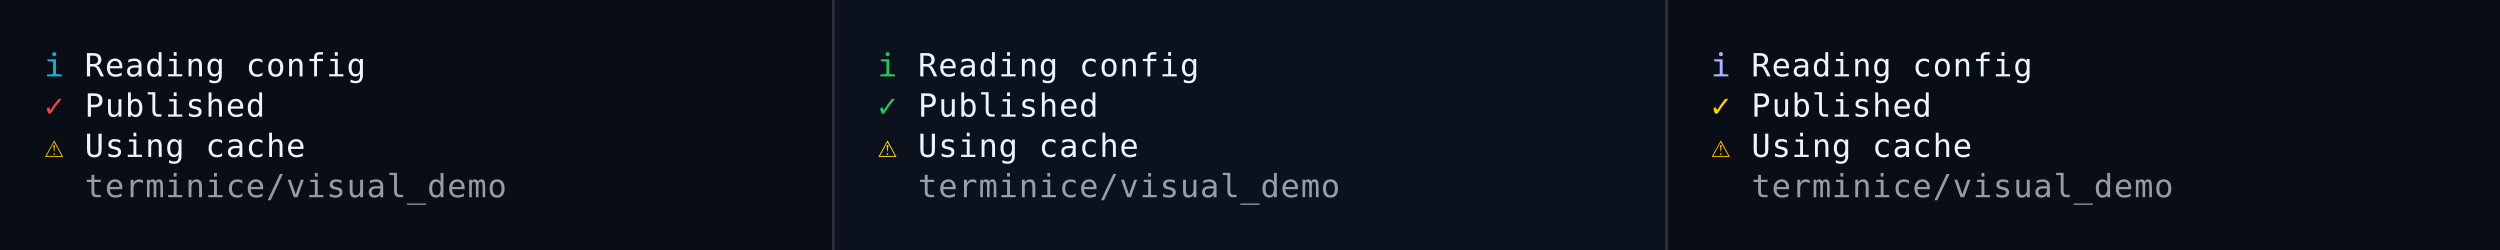
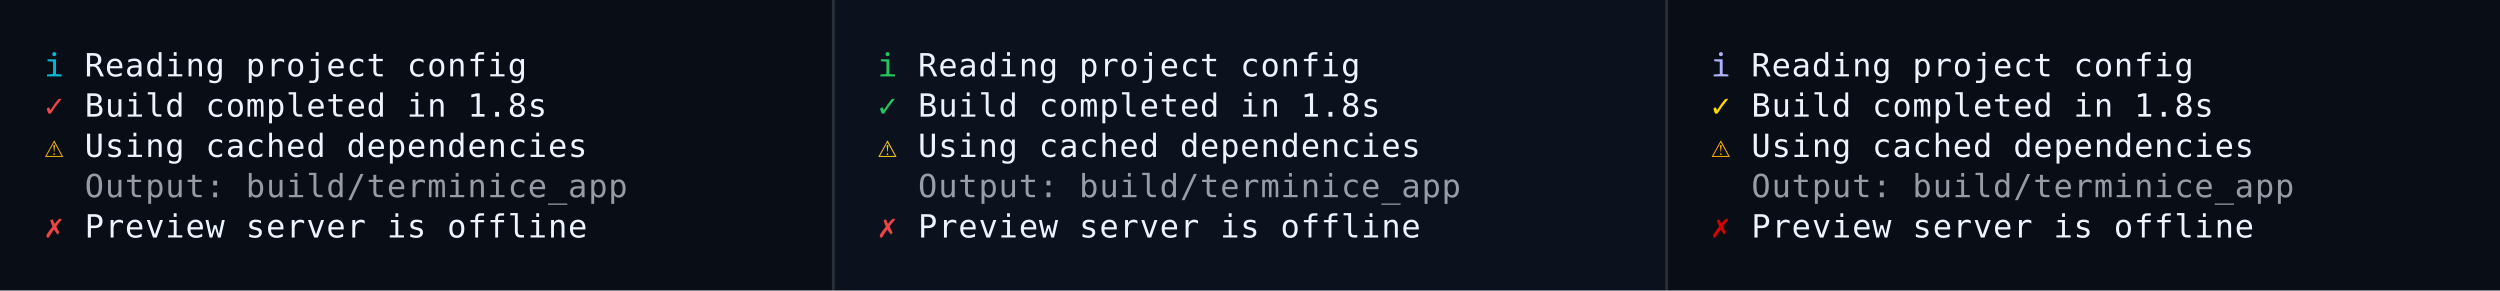
- <svg xmlns="http://www.w3.org/2000/svg" width="900" height="90" viewBox="0 0 900 90" role="img" aria-labelledby="title desc">
-   <rect width="900" height="90" fill="#05070c" />
-   <rect x="0" y="0" width="300" height="90" fill="#080d16" />
+ <svg xmlns="http://www.w3.org/2000/svg" width="900" height="104.5" viewBox="0 0 900 104.5" role="img" aria-labelledby="title desc">
+   <rect width="900" height="104.5" fill="#05070c" />
+   <rect x="0" y="0" width="300" height="104.5" fill="#080d16" />
  <g font-family="SFMono-Regular, 'SF Mono', 'JetBrains Mono', Menlo, Monaco, 'Cascadia Mono', 'DejaVu Sans Mono', Consolas, 'Liberation Mono', 'Courier New', monospace" font-size="11.5" font-variant-ligatures="none" xml:space="preserve">
    <text x="16" y="27.5" fill="#06b6d4" font-weight="400">ℹ</text>
    <text x="30.5" y="27.5" fill="#eef4ff" font-weight="400">R</text>
    <text x="37.8" y="27.5" fill="#eef4ff" font-weight="400">e</text>
    <text x="45" y="27.5" fill="#eef4ff" font-weight="400">a</text>
    <text x="52.3" y="27.5" fill="#eef4ff" font-weight="400">d</text>
    <text x="59.5" y="27.5" fill="#eef4ff" font-weight="400">i</text>
    <text x="66.8" y="27.5" fill="#eef4ff" font-weight="400">n</text>
    <text x="74" y="27.5" fill="#eef4ff" font-weight="400">g</text>
-     <text x="88.5" y="27.5" fill="#eef4ff" font-weight="400">c</text>
-     <text x="95.8" y="27.5" fill="#eef4ff" font-weight="400">o</text>
-     <text x="103" y="27.5" fill="#eef4ff" font-weight="400">n</text>
-     <text x="110.3" y="27.5" fill="#eef4ff" font-weight="400">f</text>
-     <text x="117.5" y="27.5" fill="#eef4ff" font-weight="400">i</text>
-     <text x="124.8" y="27.5" fill="#eef4ff" font-weight="400">g</text>
+     <text x="88.5" y="27.5" fill="#eef4ff" font-weight="400">p</text>
+     <text x="95.8" y="27.5" fill="#eef4ff" font-weight="400">r</text>
+     <text x="103" y="27.5" fill="#eef4ff" font-weight="400">o</text>
+     <text x="110.3" y="27.5" fill="#eef4ff" font-weight="400">j</text>
+     <text x="117.5" y="27.5" fill="#eef4ff" font-weight="400">e</text>
+     <text x="124.8" y="27.5" fill="#eef4ff" font-weight="400">c</text>
+     <text x="132" y="27.5" fill="#eef4ff" font-weight="400">t</text>
+     <text x="146.5" y="27.5" fill="#eef4ff" font-weight="400">c</text>
+     <text x="153.8" y="27.5" fill="#eef4ff" font-weight="400">o</text>
+     <text x="161" y="27.5" fill="#eef4ff" font-weight="400">n</text>
+     <text x="168.3" y="27.5" fill="#eef4ff" font-weight="400">f</text>
+     <text x="175.5" y="27.5" fill="#eef4ff" font-weight="400">i</text>
+     <text x="182.8" y="27.5" fill="#eef4ff" font-weight="400">g</text>
    <text x="16" y="42" fill="#ef4444" font-weight="400">✓</text>
-     <text x="30.5" y="42" fill="#eef4ff" font-weight="400">P</text>
+     <text x="30.5" y="42" fill="#eef4ff" font-weight="400">B</text>
    <text x="37.8" y="42" fill="#eef4ff" font-weight="400">u</text>
-     <text x="45" y="42" fill="#eef4ff" font-weight="400">b</text>
+     <text x="45" y="42" fill="#eef4ff" font-weight="400">i</text>
    <text x="52.3" y="42" fill="#eef4ff" font-weight="400">l</text>
-     <text x="59.5" y="42" fill="#eef4ff" font-weight="400">i</text>
-     <text x="66.8" y="42" fill="#eef4ff" font-weight="400">s</text>
-     <text x="74" y="42" fill="#eef4ff" font-weight="400">h</text>
-     <text x="81.3" y="42" fill="#eef4ff" font-weight="400">e</text>
-     <text x="88.5" y="42" fill="#eef4ff" font-weight="400">d</text>
+     <text x="59.5" y="42" fill="#eef4ff" font-weight="400">d</text>
+     <text x="74" y="42" fill="#eef4ff" font-weight="400">c</text>
+     <text x="81.3" y="42" fill="#eef4ff" font-weight="400">o</text>
+     <text x="88.5" y="42" fill="#eef4ff" font-weight="400">m</text>
+     <text x="95.8" y="42" fill="#eef4ff" font-weight="400">p</text>
+     <text x="103" y="42" fill="#eef4ff" font-weight="400">l</text>
+     <text x="110.3" y="42" fill="#eef4ff" font-weight="400">e</text>
+     <text x="117.5" y="42" fill="#eef4ff" font-weight="400">t</text>
+     <text x="124.8" y="42" fill="#eef4ff" font-weight="400">e</text>
+     <text x="132" y="42" fill="#eef4ff" font-weight="400">d</text>
+     <text x="146.5" y="42" fill="#eef4ff" font-weight="400">i</text>
+     <text x="153.8" y="42" fill="#eef4ff" font-weight="400">n</text>
+     <text x="168.3" y="42" fill="#eef4ff" font-weight="400">1</text>
+     <text x="175.5" y="42" fill="#eef4ff" font-weight="400">.</text>
+     <text x="182.8" y="42" fill="#eef4ff" font-weight="400">8</text>
+     <text x="190" y="42" fill="#eef4ff" font-weight="400">s</text>
    <text x="16" y="56.5" fill="#eab308" font-weight="400">⚠</text>
    <text x="30.5" y="56.5" fill="#eef4ff" font-weight="400">U</text>
    <text x="37.8" y="56.5" fill="#eef4ff" font-weight="400">s</text>
    <text x="45" y="56.5" fill="#eef4ff" font-weight="400">i</text>
    <text x="52.3" y="56.5" fill="#eef4ff" font-weight="400">n</text>
    <text x="59.5" y="56.5" fill="#eef4ff" font-weight="400">g</text>
    <text x="74" y="56.5" fill="#eef4ff" font-weight="400">c</text>
    <text x="81.3" y="56.5" fill="#eef4ff" font-weight="400">a</text>
    <text x="88.5" y="56.5" fill="#eef4ff" font-weight="400">c</text>
    <text x="95.8" y="56.5" fill="#eef4ff" font-weight="400">h</text>
    <text x="103" y="56.5" fill="#eef4ff" font-weight="400">e</text>
-     <text x="30.5" y="71" fill="#eef4ff" font-weight="400" opacity=".62">t</text>
-     <text x="37.8" y="71" fill="#eef4ff" font-weight="400" opacity=".62">e</text>
-     <text x="45" y="71" fill="#eef4ff" font-weight="400" opacity=".62">r</text>
-     <text x="52.3" y="71" fill="#eef4ff" font-weight="400" opacity=".62">m</text>
-     <text x="59.5" y="71" fill="#eef4ff" font-weight="400" opacity=".62">i</text>
-     <text x="66.8" y="71" fill="#eef4ff" font-weight="400" opacity=".62">n</text>
-     <text x="74" y="71" fill="#eef4ff" font-weight="400" opacity=".62">i</text>
-     <text x="81.3" y="71" fill="#eef4ff" font-weight="400" opacity=".62">c</text>
-     <text x="88.5" y="71" fill="#eef4ff" font-weight="400" opacity=".62">e</text>
-     <text x="95.8" y="71" fill="#eef4ff" font-weight="400" opacity=".62">/</text>
-     <text x="103" y="71" fill="#eef4ff" font-weight="400" opacity=".62">v</text>
-     <text x="110.3" y="71" fill="#eef4ff" font-weight="400" opacity=".62">i</text>
-     <text x="117.5" y="71" fill="#eef4ff" font-weight="400" opacity=".62">s</text>
-     <text x="124.8" y="71" fill="#eef4ff" font-weight="400" opacity=".62">u</text>
-     <text x="132" y="71" fill="#eef4ff" font-weight="400" opacity=".62">a</text>
-     <text x="139.3" y="71" fill="#eef4ff" font-weight="400" opacity=".62">l</text>
-     <text x="146.5" y="71" fill="#eef4ff" font-weight="400" opacity=".62">_</text>
-     <text x="153.8" y="71" fill="#eef4ff" font-weight="400" opacity=".62">d</text>
-     <text x="161" y="71" fill="#eef4ff" font-weight="400" opacity=".62">e</text>
-     <text x="168.3" y="71" fill="#eef4ff" font-weight="400" opacity=".62">m</text>
-     <text x="175.5" y="71" fill="#eef4ff" font-weight="400" opacity=".62">o</text>
+     <text x="110.3" y="56.5" fill="#eef4ff" font-weight="400">d</text>
+     <text x="124.8" y="56.5" fill="#eef4ff" font-weight="400">d</text>
+     <text x="132" y="56.5" fill="#eef4ff" font-weight="400">e</text>
+     <text x="139.3" y="56.5" fill="#eef4ff" font-weight="400">p</text>
+     <text x="146.5" y="56.5" fill="#eef4ff" font-weight="400">e</text>
+     <text x="153.8" y="56.5" fill="#eef4ff" font-weight="400">n</text>
+     <text x="161" y="56.5" fill="#eef4ff" font-weight="400">d</text>
+     <text x="168.3" y="56.5" fill="#eef4ff" font-weight="400">e</text>
+     <text x="175.5" y="56.5" fill="#eef4ff" font-weight="400">n</text>
+     <text x="182.8" y="56.5" fill="#eef4ff" font-weight="400">c</text>
+     <text x="190" y="56.5" fill="#eef4ff" font-weight="400">i</text>
+     <text x="197.3" y="56.5" fill="#eef4ff" font-weight="400">e</text>
+     <text x="204.5" y="56.5" fill="#eef4ff" font-weight="400">s</text>
+     <text x="30.5" y="71" fill="#eef4ff" font-weight="400" opacity=".62">O</text>
+     <text x="37.8" y="71" fill="#eef4ff" font-weight="400" opacity=".62">u</text>
+     <text x="45" y="71" fill="#eef4ff" font-weight="400" opacity=".62">t</text>
+     <text x="52.3" y="71" fill="#eef4ff" font-weight="400" opacity=".62">p</text>
+     <text x="59.5" y="71" fill="#eef4ff" font-weight="400" opacity=".62">u</text>
+     <text x="66.8" y="71" fill="#eef4ff" font-weight="400" opacity=".62">t</text>
+     <text x="74" y="71" fill="#eef4ff" font-weight="400" opacity=".62">:</text>
+     <text x="88.5" y="71" fill="#eef4ff" font-weight="400" opacity=".62">b</text>
+     <text x="95.8" y="71" fill="#eef4ff" font-weight="400" opacity=".62">u</text>
+     <text x="103" y="71" fill="#eef4ff" font-weight="400" opacity=".62">i</text>
+     <text x="110.3" y="71" fill="#eef4ff" font-weight="400" opacity=".62">l</text>
+     <text x="117.5" y="71" fill="#eef4ff" font-weight="400" opacity=".62">d</text>
+     <text x="124.8" y="71" fill="#eef4ff" font-weight="400" opacity=".62">/</text>
+     <text x="132" y="71" fill="#eef4ff" font-weight="400" opacity=".62">t</text>
+     <text x="139.3" y="71" fill="#eef4ff" font-weight="400" opacity=".62">e</text>
+     <text x="146.5" y="71" fill="#eef4ff" font-weight="400" opacity=".62">r</text>
+     <text x="153.8" y="71" fill="#eef4ff" font-weight="400" opacity=".62">m</text>
+     <text x="161" y="71" fill="#eef4ff" font-weight="400" opacity=".62">i</text>
+     <text x="168.3" y="71" fill="#eef4ff" font-weight="400" opacity=".62">n</text>
+     <text x="175.5" y="71" fill="#eef4ff" font-weight="400" opacity=".62">i</text>
+     <text x="182.8" y="71" fill="#eef4ff" font-weight="400" opacity=".62">c</text>
+     <text x="190" y="71" fill="#eef4ff" font-weight="400" opacity=".62">e</text>
+     <text x="197.3" y="71" fill="#eef4ff" font-weight="400" opacity=".62">_</text>
+     <text x="204.5" y="71" fill="#eef4ff" font-weight="400" opacity=".62">a</text>
+     <text x="211.8" y="71" fill="#eef4ff" font-weight="400" opacity=".62">p</text>
+     <text x="219" y="71" fill="#eef4ff" font-weight="400" opacity=".62">p</text>
+     <text x="16" y="85.5" fill="#ef4444" font-weight="400">✗</text>
+     <text x="30.5" y="85.5" fill="#eef4ff" font-weight="400">P</text>
+     <text x="37.8" y="85.5" fill="#eef4ff" font-weight="400">r</text>
+     <text x="45" y="85.5" fill="#eef4ff" font-weight="400">e</text>
+     <text x="52.3" y="85.5" fill="#eef4ff" font-weight="400">v</text>
+     <text x="59.5" y="85.5" fill="#eef4ff" font-weight="400">i</text>
+     <text x="66.8" y="85.5" fill="#eef4ff" font-weight="400">e</text>
+     <text x="74" y="85.5" fill="#eef4ff" font-weight="400">w</text>
+     <text x="88.5" y="85.5" fill="#eef4ff" font-weight="400">s</text>
+     <text x="95.8" y="85.5" fill="#eef4ff" font-weight="400">e</text>
+     <text x="103" y="85.5" fill="#eef4ff" font-weight="400">r</text>
+     <text x="110.3" y="85.5" fill="#eef4ff" font-weight="400">v</text>
+     <text x="117.5" y="85.5" fill="#eef4ff" font-weight="400">e</text>
+     <text x="124.8" y="85.5" fill="#eef4ff" font-weight="400">r</text>
+     <text x="139.3" y="85.5" fill="#eef4ff" font-weight="400">i</text>
+     <text x="146.5" y="85.5" fill="#eef4ff" font-weight="400">s</text>
+     <text x="161" y="85.5" fill="#eef4ff" font-weight="400">o</text>
+     <text x="168.3" y="85.5" fill="#eef4ff" font-weight="400">f</text>
+     <text x="175.5" y="85.5" fill="#eef4ff" font-weight="400">f</text>
+     <text x="182.8" y="85.5" fill="#eef4ff" font-weight="400">l</text>
+     <text x="190" y="85.5" fill="#eef4ff" font-weight="400">i</text>
+     <text x="197.3" y="85.5" fill="#eef4ff" font-weight="400">n</text>
+     <text x="204.5" y="85.5" fill="#eef4ff" font-weight="400">e</text>
  </g>
-   <rect x="300" y="0" width="300" height="90" fill="#0b111d" />
-   <line x1="300" y1="0" x2="300" y2="90" stroke="#ffffff" stroke-opacity="0.14" />
+   <rect x="300" y="0" width="300" height="104.5" fill="#0b111d" />
+   <line x1="300" y1="0" x2="300" y2="104.5" stroke="#ffffff" stroke-opacity="0.14" />
  <g font-family="SFMono-Regular, 'SF Mono', 'JetBrains Mono', Menlo, Monaco, 'Cascadia Mono', 'DejaVu Sans Mono', Consolas, 'Liberation Mono', 'Courier New', monospace" font-size="11.5" font-variant-ligatures="none" xml:space="preserve">
    <text x="316" y="27.5" fill="#22c55e" font-weight="400">ℹ</text>
    <text x="330.5" y="27.5" fill="#eef4ff" font-weight="400">R</text>
    <text x="337.8" y="27.5" fill="#eef4ff" font-weight="400">e</text>
    <text x="345" y="27.5" fill="#eef4ff" font-weight="400">a</text>
    <text x="352.3" y="27.5" fill="#eef4ff" font-weight="400">d</text>
    <text x="359.5" y="27.5" fill="#eef4ff" font-weight="400">i</text>
    <text x="366.8" y="27.5" fill="#eef4ff" font-weight="400">n</text>
    <text x="374" y="27.5" fill="#eef4ff" font-weight="400">g</text>
-     <text x="388.5" y="27.5" fill="#eef4ff" font-weight="400">c</text>
-     <text x="395.8" y="27.5" fill="#eef4ff" font-weight="400">o</text>
-     <text x="403" y="27.5" fill="#eef4ff" font-weight="400">n</text>
-     <text x="410.3" y="27.5" fill="#eef4ff" font-weight="400">f</text>
-     <text x="417.5" y="27.5" fill="#eef4ff" font-weight="400">i</text>
-     <text x="424.8" y="27.5" fill="#eef4ff" font-weight="400">g</text>
+     <text x="388.5" y="27.5" fill="#eef4ff" font-weight="400">p</text>
+     <text x="395.8" y="27.5" fill="#eef4ff" font-weight="400">r</text>
+     <text x="403" y="27.5" fill="#eef4ff" font-weight="400">o</text>
+     <text x="410.3" y="27.5" fill="#eef4ff" font-weight="400">j</text>
+     <text x="417.5" y="27.5" fill="#eef4ff" font-weight="400">e</text>
+     <text x="424.8" y="27.5" fill="#eef4ff" font-weight="400">c</text>
+     <text x="432" y="27.5" fill="#eef4ff" font-weight="400">t</text>
+     <text x="446.5" y="27.5" fill="#eef4ff" font-weight="400">c</text>
+     <text x="453.8" y="27.5" fill="#eef4ff" font-weight="400">o</text>
+     <text x="461" y="27.5" fill="#eef4ff" font-weight="400">n</text>
+     <text x="468.3" y="27.5" fill="#eef4ff" font-weight="400">f</text>
+     <text x="475.5" y="27.5" fill="#eef4ff" font-weight="400">i</text>
+     <text x="482.8" y="27.5" fill="#eef4ff" font-weight="400">g</text>
    <text x="316" y="42" fill="#22c55e" font-weight="400">✓</text>
-     <text x="330.5" y="42" fill="#eef4ff" font-weight="400">P</text>
+     <text x="330.5" y="42" fill="#eef4ff" font-weight="400">B</text>
    <text x="337.8" y="42" fill="#eef4ff" font-weight="400">u</text>
-     <text x="345" y="42" fill="#eef4ff" font-weight="400">b</text>
+     <text x="345" y="42" fill="#eef4ff" font-weight="400">i</text>
    <text x="352.3" y="42" fill="#eef4ff" font-weight="400">l</text>
-     <text x="359.5" y="42" fill="#eef4ff" font-weight="400">i</text>
-     <text x="366.8" y="42" fill="#eef4ff" font-weight="400">s</text>
-     <text x="374" y="42" fill="#eef4ff" font-weight="400">h</text>
-     <text x="381.3" y="42" fill="#eef4ff" font-weight="400">e</text>
-     <text x="388.5" y="42" fill="#eef4ff" font-weight="400">d</text>
+     <text x="359.5" y="42" fill="#eef4ff" font-weight="400">d</text>
+     <text x="374" y="42" fill="#eef4ff" font-weight="400">c</text>
+     <text x="381.3" y="42" fill="#eef4ff" font-weight="400">o</text>
+     <text x="388.5" y="42" fill="#eef4ff" font-weight="400">m</text>
+     <text x="395.8" y="42" fill="#eef4ff" font-weight="400">p</text>
+     <text x="403" y="42" fill="#eef4ff" font-weight="400">l</text>
+     <text x="410.3" y="42" fill="#eef4ff" font-weight="400">e</text>
+     <text x="417.5" y="42" fill="#eef4ff" font-weight="400">t</text>
+     <text x="424.8" y="42" fill="#eef4ff" font-weight="400">e</text>
+     <text x="432" y="42" fill="#eef4ff" font-weight="400">d</text>
+     <text x="446.5" y="42" fill="#eef4ff" font-weight="400">i</text>
+     <text x="453.8" y="42" fill="#eef4ff" font-weight="400">n</text>
+     <text x="468.3" y="42" fill="#eef4ff" font-weight="400">1</text>
+     <text x="475.5" y="42" fill="#eef4ff" font-weight="400">.</text>
+     <text x="482.8" y="42" fill="#eef4ff" font-weight="400">8</text>
+     <text x="490" y="42" fill="#eef4ff" font-weight="400">s</text>
    <text x="316" y="56.5" fill="#facc15" font-weight="400">⚠</text>
    <text x="330.5" y="56.5" fill="#eef4ff" font-weight="400">U</text>
    <text x="337.8" y="56.5" fill="#eef4ff" font-weight="400">s</text>
    <text x="345" y="56.5" fill="#eef4ff" font-weight="400">i</text>
    <text x="352.3" y="56.5" fill="#eef4ff" font-weight="400">n</text>
    <text x="359.5" y="56.5" fill="#eef4ff" font-weight="400">g</text>
    <text x="374" y="56.5" fill="#eef4ff" font-weight="400">c</text>
    <text x="381.3" y="56.5" fill="#eef4ff" font-weight="400">a</text>
    <text x="388.5" y="56.5" fill="#eef4ff" font-weight="400">c</text>
    <text x="395.8" y="56.5" fill="#eef4ff" font-weight="400">h</text>
    <text x="403" y="56.5" fill="#eef4ff" font-weight="400">e</text>
-     <text x="330.5" y="71" fill="#eef4ff" font-weight="400" opacity=".62">t</text>
-     <text x="337.8" y="71" fill="#eef4ff" font-weight="400" opacity=".62">e</text>
-     <text x="345" y="71" fill="#eef4ff" font-weight="400" opacity=".62">r</text>
-     <text x="352.3" y="71" fill="#eef4ff" font-weight="400" opacity=".62">m</text>
-     <text x="359.5" y="71" fill="#eef4ff" font-weight="400" opacity=".62">i</text>
-     <text x="366.8" y="71" fill="#eef4ff" font-weight="400" opacity=".62">n</text>
-     <text x="374" y="71" fill="#eef4ff" font-weight="400" opacity=".62">i</text>
-     <text x="381.3" y="71" fill="#eef4ff" font-weight="400" opacity=".62">c</text>
-     <text x="388.5" y="71" fill="#eef4ff" font-weight="400" opacity=".62">e</text>
-     <text x="395.8" y="71" fill="#eef4ff" font-weight="400" opacity=".62">/</text>
-     <text x="403" y="71" fill="#eef4ff" font-weight="400" opacity=".62">v</text>
-     <text x="410.3" y="71" fill="#eef4ff" font-weight="400" opacity=".62">i</text>
-     <text x="417.5" y="71" fill="#eef4ff" font-weight="400" opacity=".62">s</text>
-     <text x="424.8" y="71" fill="#eef4ff" font-weight="400" opacity=".62">u</text>
-     <text x="432" y="71" fill="#eef4ff" font-weight="400" opacity=".62">a</text>
-     <text x="439.3" y="71" fill="#eef4ff" font-weight="400" opacity=".62">l</text>
-     <text x="446.5" y="71" fill="#eef4ff" font-weight="400" opacity=".62">_</text>
-     <text x="453.8" y="71" fill="#eef4ff" font-weight="400" opacity=".62">d</text>
-     <text x="461" y="71" fill="#eef4ff" font-weight="400" opacity=".62">e</text>
-     <text x="468.3" y="71" fill="#eef4ff" font-weight="400" opacity=".62">m</text>
-     <text x="475.5" y="71" fill="#eef4ff" font-weight="400" opacity=".62">o</text>
+     <text x="410.3" y="56.5" fill="#eef4ff" font-weight="400">d</text>
+     <text x="424.8" y="56.5" fill="#eef4ff" font-weight="400">d</text>
+     <text x="432" y="56.5" fill="#eef4ff" font-weight="400">e</text>
+     <text x="439.3" y="56.5" fill="#eef4ff" font-weight="400">p</text>
+     <text x="446.5" y="56.5" fill="#eef4ff" font-weight="400">e</text>
+     <text x="453.8" y="56.5" fill="#eef4ff" font-weight="400">n</text>
+     <text x="461" y="56.5" fill="#eef4ff" font-weight="400">d</text>
+     <text x="468.3" y="56.5" fill="#eef4ff" font-weight="400">e</text>
+     <text x="475.5" y="56.5" fill="#eef4ff" font-weight="400">n</text>
+     <text x="482.8" y="56.5" fill="#eef4ff" font-weight="400">c</text>
+     <text x="490" y="56.5" fill="#eef4ff" font-weight="400">i</text>
+     <text x="497.3" y="56.5" fill="#eef4ff" font-weight="400">e</text>
+     <text x="504.5" y="56.5" fill="#eef4ff" font-weight="400">s</text>
+     <text x="330.5" y="71" fill="#eef4ff" font-weight="400" opacity=".62">O</text>
+     <text x="337.8" y="71" fill="#eef4ff" font-weight="400" opacity=".62">u</text>
+     <text x="345" y="71" fill="#eef4ff" font-weight="400" opacity=".62">t</text>
+     <text x="352.3" y="71" fill="#eef4ff" font-weight="400" opacity=".62">p</text>
+     <text x="359.5" y="71" fill="#eef4ff" font-weight="400" opacity=".62">u</text>
+     <text x="366.8" y="71" fill="#eef4ff" font-weight="400" opacity=".62">t</text>
+     <text x="374" y="71" fill="#eef4ff" font-weight="400" opacity=".62">:</text>
+     <text x="388.5" y="71" fill="#eef4ff" font-weight="400" opacity=".62">b</text>
+     <text x="395.8" y="71" fill="#eef4ff" font-weight="400" opacity=".62">u</text>
+     <text x="403" y="71" fill="#eef4ff" font-weight="400" opacity=".62">i</text>
+     <text x="410.3" y="71" fill="#eef4ff" font-weight="400" opacity=".62">l</text>
+     <text x="417.5" y="71" fill="#eef4ff" font-weight="400" opacity=".62">d</text>
+     <text x="424.8" y="71" fill="#eef4ff" font-weight="400" opacity=".62">/</text>
+     <text x="432" y="71" fill="#eef4ff" font-weight="400" opacity=".62">t</text>
+     <text x="439.3" y="71" fill="#eef4ff" font-weight="400" opacity=".62">e</text>
+     <text x="446.5" y="71" fill="#eef4ff" font-weight="400" opacity=".62">r</text>
+     <text x="453.8" y="71" fill="#eef4ff" font-weight="400" opacity=".62">m</text>
+     <text x="461" y="71" fill="#eef4ff" font-weight="400" opacity=".62">i</text>
+     <text x="468.3" y="71" fill="#eef4ff" font-weight="400" opacity=".62">n</text>
+     <text x="475.5" y="71" fill="#eef4ff" font-weight="400" opacity=".62">i</text>
+     <text x="482.8" y="71" fill="#eef4ff" font-weight="400" opacity=".62">c</text>
+     <text x="490" y="71" fill="#eef4ff" font-weight="400" opacity=".62">e</text>
+     <text x="497.3" y="71" fill="#eef4ff" font-weight="400" opacity=".62">_</text>
+     <text x="504.5" y="71" fill="#eef4ff" font-weight="400" opacity=".62">a</text>
+     <text x="511.8" y="71" fill="#eef4ff" font-weight="400" opacity=".62">p</text>
+     <text x="519" y="71" fill="#eef4ff" font-weight="400" opacity=".62">p</text>
+     <text x="316" y="85.5" fill="#ef4444" font-weight="400">✗</text>
+     <text x="330.5" y="85.5" fill="#eef4ff" font-weight="400">P</text>
+     <text x="337.8" y="85.5" fill="#eef4ff" font-weight="400">r</text>
+     <text x="345" y="85.5" fill="#eef4ff" font-weight="400">e</text>
+     <text x="352.3" y="85.5" fill="#eef4ff" font-weight="400">v</text>
+     <text x="359.5" y="85.5" fill="#eef4ff" font-weight="400">i</text>
+     <text x="366.8" y="85.5" fill="#eef4ff" font-weight="400">e</text>
+     <text x="374" y="85.5" fill="#eef4ff" font-weight="400">w</text>
+     <text x="388.5" y="85.5" fill="#eef4ff" font-weight="400">s</text>
+     <text x="395.8" y="85.5" fill="#eef4ff" font-weight="400">e</text>
+     <text x="403" y="85.5" fill="#eef4ff" font-weight="400">r</text>
+     <text x="410.3" y="85.5" fill="#eef4ff" font-weight="400">v</text>
+     <text x="417.5" y="85.5" fill="#eef4ff" font-weight="400">e</text>
+     <text x="424.8" y="85.5" fill="#eef4ff" font-weight="400">r</text>
+     <text x="439.3" y="85.5" fill="#eef4ff" font-weight="400">i</text>
+     <text x="446.5" y="85.5" fill="#eef4ff" font-weight="400">s</text>
+     <text x="461" y="85.5" fill="#eef4ff" font-weight="400">o</text>
+     <text x="468.3" y="85.5" fill="#eef4ff" font-weight="400">f</text>
+     <text x="475.5" y="85.5" fill="#eef4ff" font-weight="400">f</text>
+     <text x="482.8" y="85.5" fill="#eef4ff" font-weight="400">l</text>
+     <text x="490" y="85.5" fill="#eef4ff" font-weight="400">i</text>
+     <text x="497.3" y="85.5" fill="#eef4ff" font-weight="400">n</text>
+     <text x="504.5" y="85.5" fill="#eef4ff" font-weight="400">e</text>
  </g>
-   <rect x="600" y="0" width="300" height="90" fill="#080d16" />
-   <line x1="600" y1="0" x2="600" y2="90" stroke="#ffffff" stroke-opacity="0.14" />
+   <rect x="600" y="0" width="300" height="104.5" fill="#080d16" />
+   <line x1="600" y1="0" x2="600" y2="104.5" stroke="#ffffff" stroke-opacity="0.14" />
  <g font-family="SFMono-Regular, 'SF Mono', 'JetBrains Mono', Menlo, Monaco, 'Cascadia Mono', 'DejaVu Sans Mono', Consolas, 'Liberation Mono', 'Courier New', monospace" font-size="11.5" font-variant-ligatures="none" xml:space="preserve">
    <text x="616" y="27.5" fill="#afafff" font-weight="400">ℹ</text>
    <text x="630.5" y="27.5" fill="#eef4ff" font-weight="400">R</text>
    <text x="637.8" y="27.5" fill="#eef4ff" font-weight="400">e</text>
    <text x="645" y="27.5" fill="#eef4ff" font-weight="400">a</text>
    <text x="652.3" y="27.5" fill="#eef4ff" font-weight="400">d</text>
    <text x="659.5" y="27.5" fill="#eef4ff" font-weight="400">i</text>
    <text x="666.8" y="27.5" fill="#eef4ff" font-weight="400">n</text>
    <text x="674" y="27.5" fill="#eef4ff" font-weight="400">g</text>
-     <text x="688.5" y="27.5" fill="#eef4ff" font-weight="400">c</text>
-     <text x="695.8" y="27.5" fill="#eef4ff" font-weight="400">o</text>
-     <text x="703" y="27.5" fill="#eef4ff" font-weight="400">n</text>
-     <text x="710.3" y="27.5" fill="#eef4ff" font-weight="400">f</text>
-     <text x="717.5" y="27.5" fill="#eef4ff" font-weight="400">i</text>
-     <text x="724.8" y="27.5" fill="#eef4ff" font-weight="400">g</text>
+     <text x="688.5" y="27.5" fill="#eef4ff" font-weight="400">p</text>
+     <text x="695.8" y="27.5" fill="#eef4ff" font-weight="400">r</text>
+     <text x="703" y="27.5" fill="#eef4ff" font-weight="400">o</text>
+     <text x="710.3" y="27.5" fill="#eef4ff" font-weight="400">j</text>
+     <text x="717.5" y="27.5" fill="#eef4ff" font-weight="400">e</text>
+     <text x="724.8" y="27.5" fill="#eef4ff" font-weight="400">c</text>
+     <text x="732" y="27.5" fill="#eef4ff" font-weight="400">t</text>
+     <text x="746.5" y="27.5" fill="#eef4ff" font-weight="400">c</text>
+     <text x="753.8" y="27.5" fill="#eef4ff" font-weight="400">o</text>
+     <text x="761" y="27.5" fill="#eef4ff" font-weight="400">n</text>
+     <text x="768.3" y="27.5" fill="#eef4ff" font-weight="400">f</text>
+     <text x="775.5" y="27.5" fill="#eef4ff" font-weight="400">i</text>
+     <text x="782.8" y="27.5" fill="#eef4ff" font-weight="400">g</text>
    <text x="616" y="42" fill="#ffd700" font-weight="400">✓</text>
-     <text x="630.5" y="42" fill="#eef4ff" font-weight="400">P</text>
+     <text x="630.5" y="42" fill="#eef4ff" font-weight="400">B</text>
    <text x="637.8" y="42" fill="#eef4ff" font-weight="400">u</text>
-     <text x="645" y="42" fill="#eef4ff" font-weight="400">b</text>
+     <text x="645" y="42" fill="#eef4ff" font-weight="400">i</text>
    <text x="652.3" y="42" fill="#eef4ff" font-weight="400">l</text>
-     <text x="659.5" y="42" fill="#eef4ff" font-weight="400">i</text>
-     <text x="666.8" y="42" fill="#eef4ff" font-weight="400">s</text>
-     <text x="674" y="42" fill="#eef4ff" font-weight="400">h</text>
-     <text x="681.3" y="42" fill="#eef4ff" font-weight="400">e</text>
-     <text x="688.5" y="42" fill="#eef4ff" font-weight="400">d</text>
+     <text x="659.5" y="42" fill="#eef4ff" font-weight="400">d</text>
+     <text x="674" y="42" fill="#eef4ff" font-weight="400">c</text>
+     <text x="681.3" y="42" fill="#eef4ff" font-weight="400">o</text>
+     <text x="688.5" y="42" fill="#eef4ff" font-weight="400">m</text>
+     <text x="695.8" y="42" fill="#eef4ff" font-weight="400">p</text>
+     <text x="703" y="42" fill="#eef4ff" font-weight="400">l</text>
+     <text x="710.3" y="42" fill="#eef4ff" font-weight="400">e</text>
+     <text x="717.5" y="42" fill="#eef4ff" font-weight="400">t</text>
+     <text x="724.8" y="42" fill="#eef4ff" font-weight="400">e</text>
+     <text x="732" y="42" fill="#eef4ff" font-weight="400">d</text>
+     <text x="746.5" y="42" fill="#eef4ff" font-weight="400">i</text>
+     <text x="753.8" y="42" fill="#eef4ff" font-weight="400">n</text>
+     <text x="768.3" y="42" fill="#eef4ff" font-weight="400">1</text>
+     <text x="775.5" y="42" fill="#eef4ff" font-weight="400">.</text>
+     <text x="782.8" y="42" fill="#eef4ff" font-weight="400">8</text>
+     <text x="790" y="42" fill="#eef4ff" font-weight="400">s</text>
    <text x="616" y="56.5" fill="#ffaf00" font-weight="400">⚠</text>
    <text x="630.5" y="56.5" fill="#eef4ff" font-weight="400">U</text>
    <text x="637.8" y="56.5" fill="#eef4ff" font-weight="400">s</text>
    <text x="645" y="56.5" fill="#eef4ff" font-weight="400">i</text>
    <text x="652.3" y="56.5" fill="#eef4ff" font-weight="400">n</text>
    <text x="659.5" y="56.5" fill="#eef4ff" font-weight="400">g</text>
    <text x="674" y="56.5" fill="#eef4ff" font-weight="400">c</text>
    <text x="681.3" y="56.5" fill="#eef4ff" font-weight="400">a</text>
    <text x="688.5" y="56.5" fill="#eef4ff" font-weight="400">c</text>
    <text x="695.8" y="56.5" fill="#eef4ff" font-weight="400">h</text>
    <text x="703" y="56.5" fill="#eef4ff" font-weight="400">e</text>
-     <text x="630.5" y="71" fill="#eef4ff" font-weight="400" opacity=".62">t</text>
-     <text x="637.8" y="71" fill="#eef4ff" font-weight="400" opacity=".62">e</text>
-     <text x="645" y="71" fill="#eef4ff" font-weight="400" opacity=".62">r</text>
-     <text x="652.3" y="71" fill="#eef4ff" font-weight="400" opacity=".62">m</text>
-     <text x="659.5" y="71" fill="#eef4ff" font-weight="400" opacity=".62">i</text>
-     <text x="666.8" y="71" fill="#eef4ff" font-weight="400" opacity=".62">n</text>
-     <text x="674" y="71" fill="#eef4ff" font-weight="400" opacity=".62">i</text>
-     <text x="681.3" y="71" fill="#eef4ff" font-weight="400" opacity=".62">c</text>
-     <text x="688.5" y="71" fill="#eef4ff" font-weight="400" opacity=".62">e</text>
-     <text x="695.8" y="71" fill="#eef4ff" font-weight="400" opacity=".62">/</text>
-     <text x="703" y="71" fill="#eef4ff" font-weight="400" opacity=".62">v</text>
-     <text x="710.3" y="71" fill="#eef4ff" font-weight="400" opacity=".62">i</text>
-     <text x="717.5" y="71" fill="#eef4ff" font-weight="400" opacity=".62">s</text>
-     <text x="724.8" y="71" fill="#eef4ff" font-weight="400" opacity=".62">u</text>
-     <text x="732" y="71" fill="#eef4ff" font-weight="400" opacity=".62">a</text>
-     <text x="739.3" y="71" fill="#eef4ff" font-weight="400" opacity=".62">l</text>
-     <text x="746.5" y="71" fill="#eef4ff" font-weight="400" opacity=".62">_</text>
-     <text x="753.8" y="71" fill="#eef4ff" font-weight="400" opacity=".62">d</text>
-     <text x="761" y="71" fill="#eef4ff" font-weight="400" opacity=".62">e</text>
-     <text x="768.3" y="71" fill="#eef4ff" font-weight="400" opacity=".62">m</text>
-     <text x="775.5" y="71" fill="#eef4ff" font-weight="400" opacity=".62">o</text>
+     <text x="710.3" y="56.5" fill="#eef4ff" font-weight="400">d</text>
+     <text x="724.8" y="56.5" fill="#eef4ff" font-weight="400">d</text>
+     <text x="732" y="56.5" fill="#eef4ff" font-weight="400">e</text>
+     <text x="739.3" y="56.5" fill="#eef4ff" font-weight="400">p</text>
+     <text x="746.5" y="56.5" fill="#eef4ff" font-weight="400">e</text>
+     <text x="753.8" y="56.5" fill="#eef4ff" font-weight="400">n</text>
+     <text x="761" y="56.5" fill="#eef4ff" font-weight="400">d</text>
+     <text x="768.3" y="56.5" fill="#eef4ff" font-weight="400">e</text>
+     <text x="775.5" y="56.5" fill="#eef4ff" font-weight="400">n</text>
+     <text x="782.8" y="56.5" fill="#eef4ff" font-weight="400">c</text>
+     <text x="790" y="56.5" fill="#eef4ff" font-weight="400">i</text>
+     <text x="797.3" y="56.5" fill="#eef4ff" font-weight="400">e</text>
+     <text x="804.5" y="56.5" fill="#eef4ff" font-weight="400">s</text>
+     <text x="630.5" y="71" fill="#eef4ff" font-weight="400" opacity=".62">O</text>
+     <text x="637.8" y="71" fill="#eef4ff" font-weight="400" opacity=".62">u</text>
+     <text x="645" y="71" fill="#eef4ff" font-weight="400" opacity=".62">t</text>
+     <text x="652.3" y="71" fill="#eef4ff" font-weight="400" opacity=".62">p</text>
+     <text x="659.5" y="71" fill="#eef4ff" font-weight="400" opacity=".62">u</text>
+     <text x="666.8" y="71" fill="#eef4ff" font-weight="400" opacity=".62">t</text>
+     <text x="674" y="71" fill="#eef4ff" font-weight="400" opacity=".62">:</text>
+     <text x="688.5" y="71" fill="#eef4ff" font-weight="400" opacity=".62">b</text>
+     <text x="695.8" y="71" fill="#eef4ff" font-weight="400" opacity=".62">u</text>
+     <text x="703" y="71" fill="#eef4ff" font-weight="400" opacity=".62">i</text>
+     <text x="710.3" y="71" fill="#eef4ff" font-weight="400" opacity=".62">l</text>
+     <text x="717.5" y="71" fill="#eef4ff" font-weight="400" opacity=".62">d</text>
+     <text x="724.8" y="71" fill="#eef4ff" font-weight="400" opacity=".62">/</text>
+     <text x="732" y="71" fill="#eef4ff" font-weight="400" opacity=".62">t</text>
+     <text x="739.3" y="71" fill="#eef4ff" font-weight="400" opacity=".62">e</text>
+     <text x="746.5" y="71" fill="#eef4ff" font-weight="400" opacity=".62">r</text>
+     <text x="753.8" y="71" fill="#eef4ff" font-weight="400" opacity=".62">m</text>
+     <text x="761" y="71" fill="#eef4ff" font-weight="400" opacity=".62">i</text>
+     <text x="768.3" y="71" fill="#eef4ff" font-weight="400" opacity=".62">n</text>
+     <text x="775.5" y="71" fill="#eef4ff" font-weight="400" opacity=".62">i</text>
+     <text x="782.8" y="71" fill="#eef4ff" font-weight="400" opacity=".62">c</text>
+     <text x="790" y="71" fill="#eef4ff" font-weight="400" opacity=".62">e</text>
+     <text x="797.3" y="71" fill="#eef4ff" font-weight="400" opacity=".62">_</text>
+     <text x="804.5" y="71" fill="#eef4ff" font-weight="400" opacity=".62">a</text>
+     <text x="811.8" y="71" fill="#eef4ff" font-weight="400" opacity=".62">p</text>
+     <text x="819" y="71" fill="#eef4ff" font-weight="400" opacity=".62">p</text>
+     <text x="616" y="85.5" fill="#d70000" font-weight="400">✗</text>
+     <text x="630.5" y="85.5" fill="#eef4ff" font-weight="400">P</text>
+     <text x="637.8" y="85.5" fill="#eef4ff" font-weight="400">r</text>
+     <text x="645" y="85.5" fill="#eef4ff" font-weight="400">e</text>
+     <text x="652.3" y="85.5" fill="#eef4ff" font-weight="400">v</text>
+     <text x="659.5" y="85.5" fill="#eef4ff" font-weight="400">i</text>
+     <text x="666.8" y="85.5" fill="#eef4ff" font-weight="400">e</text>
+     <text x="674" y="85.5" fill="#eef4ff" font-weight="400">w</text>
+     <text x="688.5" y="85.5" fill="#eef4ff" font-weight="400">s</text>
+     <text x="695.8" y="85.5" fill="#eef4ff" font-weight="400">e</text>
+     <text x="703" y="85.5" fill="#eef4ff" font-weight="400">r</text>
+     <text x="710.3" y="85.5" fill="#eef4ff" font-weight="400">v</text>
+     <text x="717.5" y="85.5" fill="#eef4ff" font-weight="400">e</text>
+     <text x="724.8" y="85.5" fill="#eef4ff" font-weight="400">r</text>
+     <text x="739.3" y="85.5" fill="#eef4ff" font-weight="400">i</text>
+     <text x="746.5" y="85.5" fill="#eef4ff" font-weight="400">s</text>
+     <text x="761" y="85.5" fill="#eef4ff" font-weight="400">o</text>
+     <text x="768.3" y="85.5" fill="#eef4ff" font-weight="400">f</text>
+     <text x="775.5" y="85.5" fill="#eef4ff" font-weight="400">f</text>
+     <text x="782.8" y="85.5" fill="#eef4ff" font-weight="400">l</text>
+     <text x="790" y="85.5" fill="#eef4ff" font-weight="400">i</text>
+     <text x="797.3" y="85.5" fill="#eef4ff" font-weight="400">n</text>
+     <text x="804.5" y="85.5" fill="#eef4ff" font-weight="400">e</text>
  </g>
</svg>
